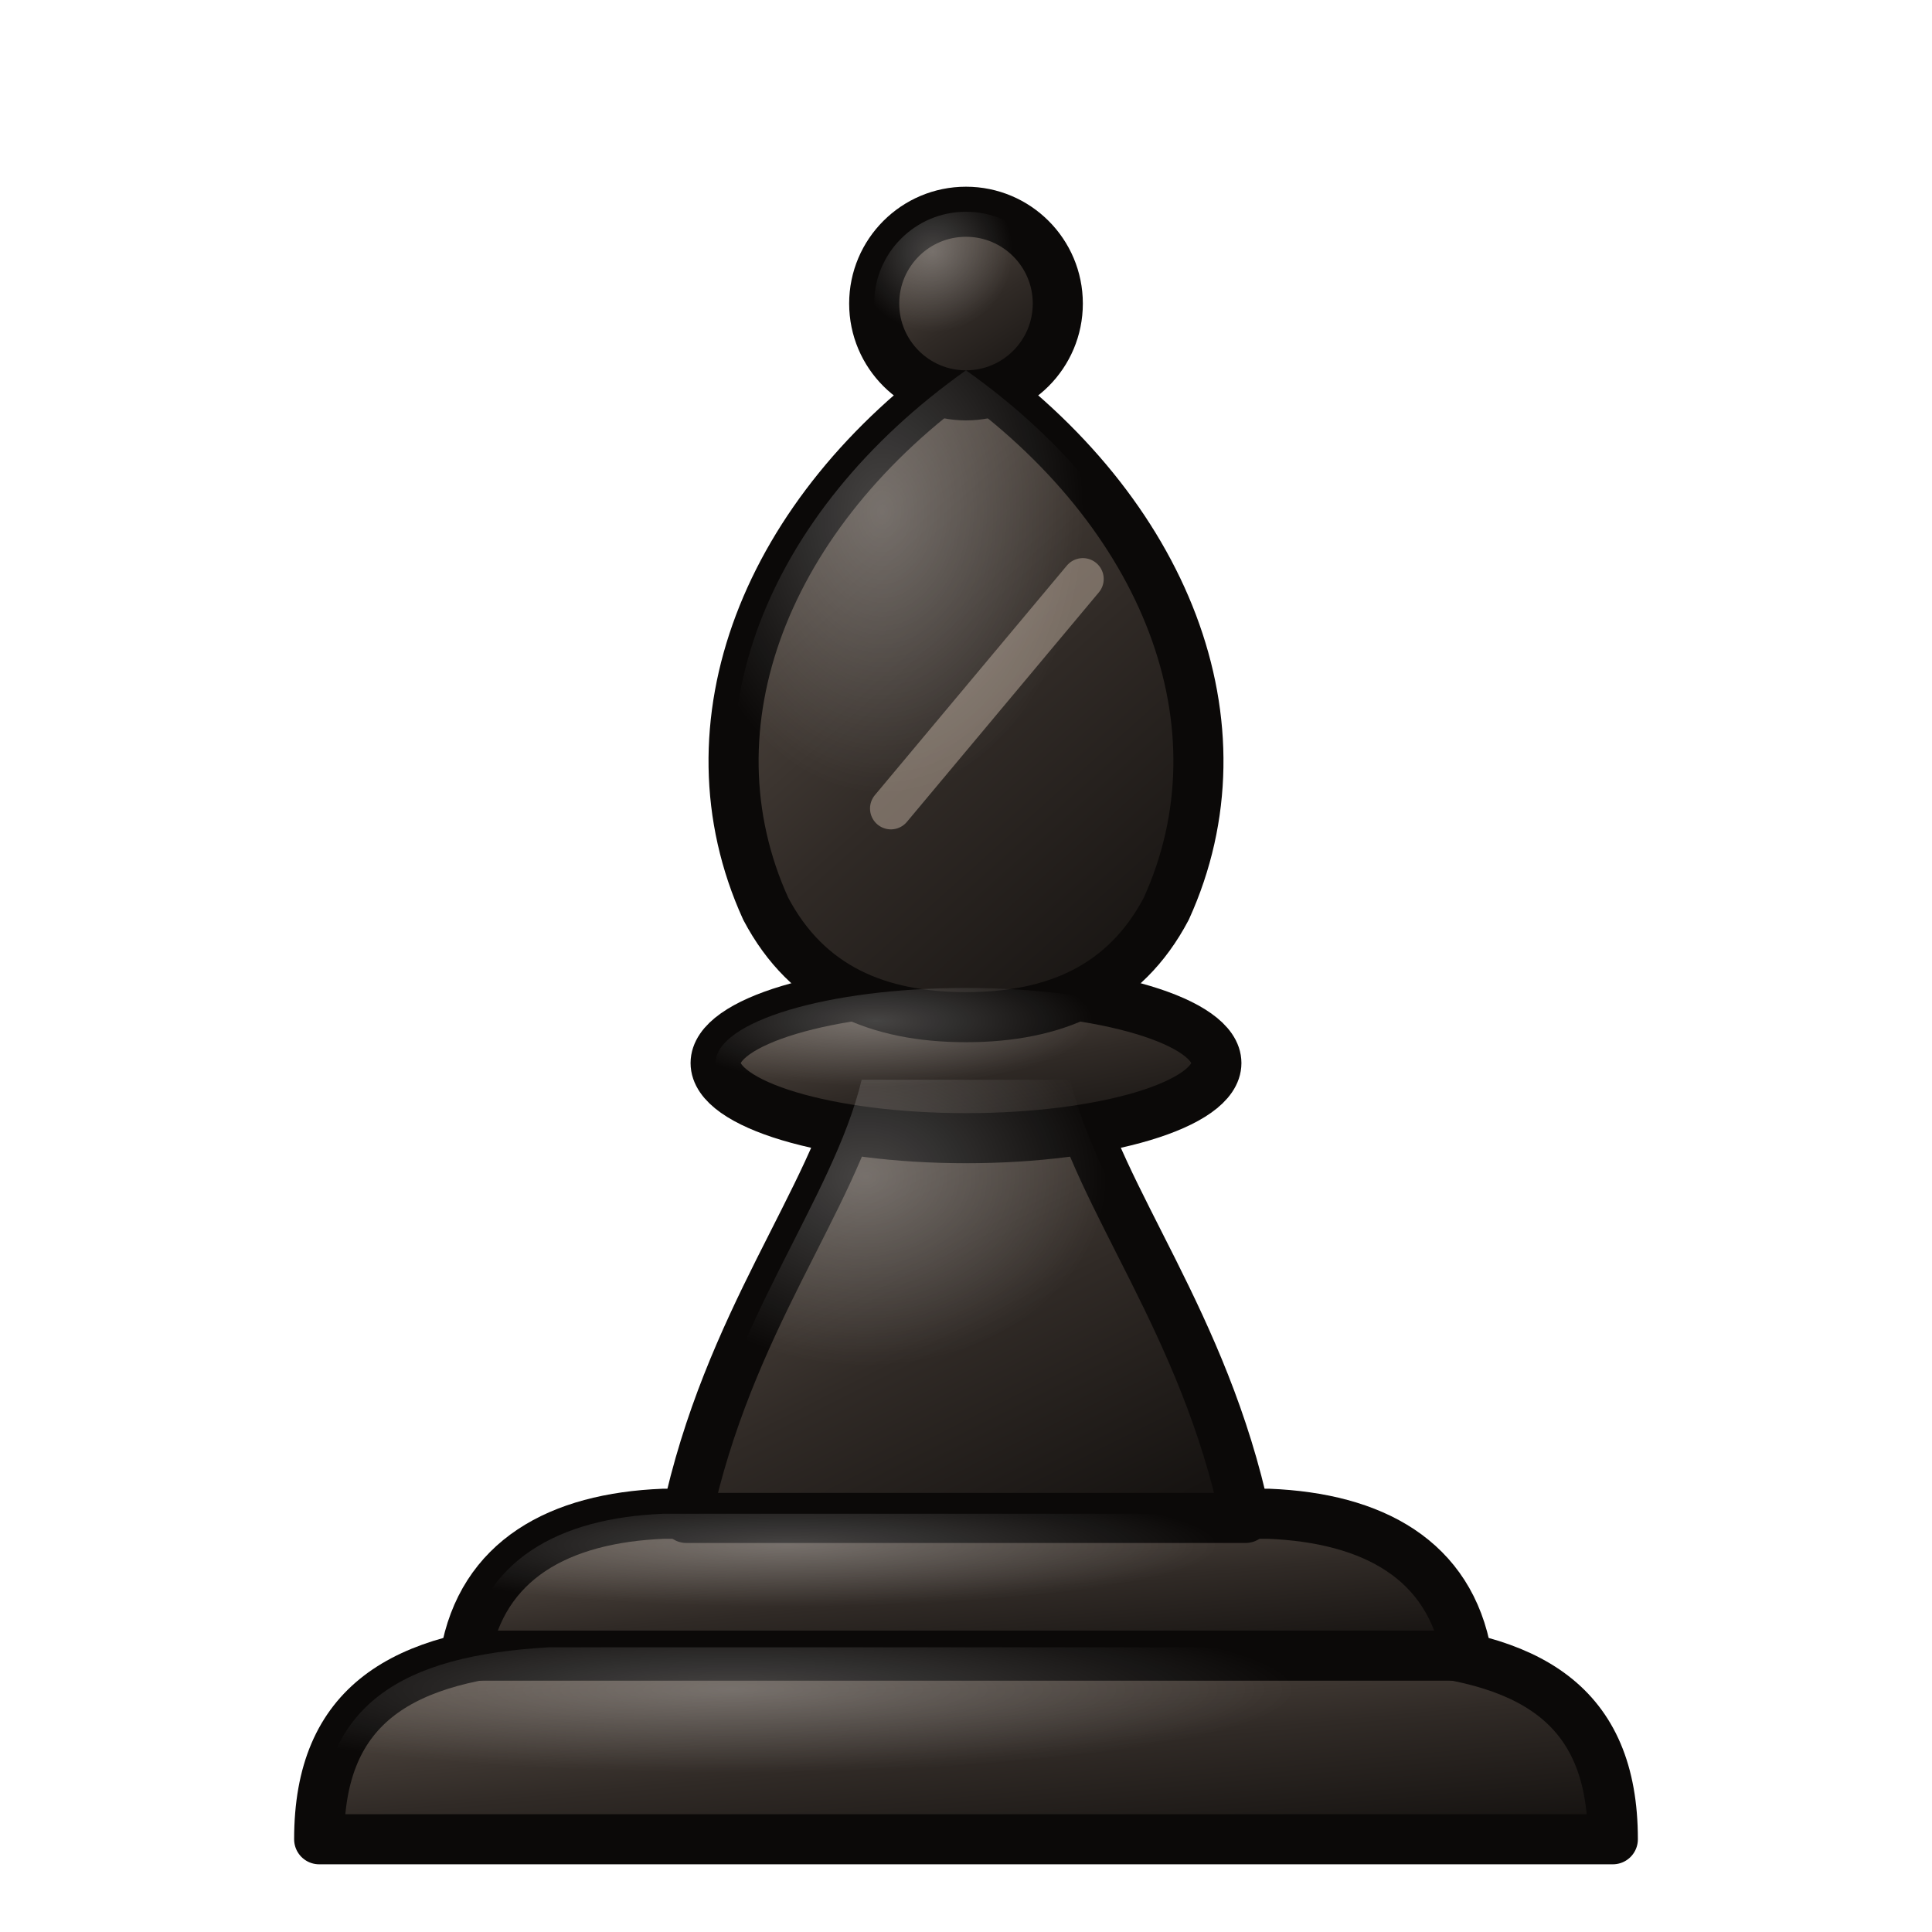
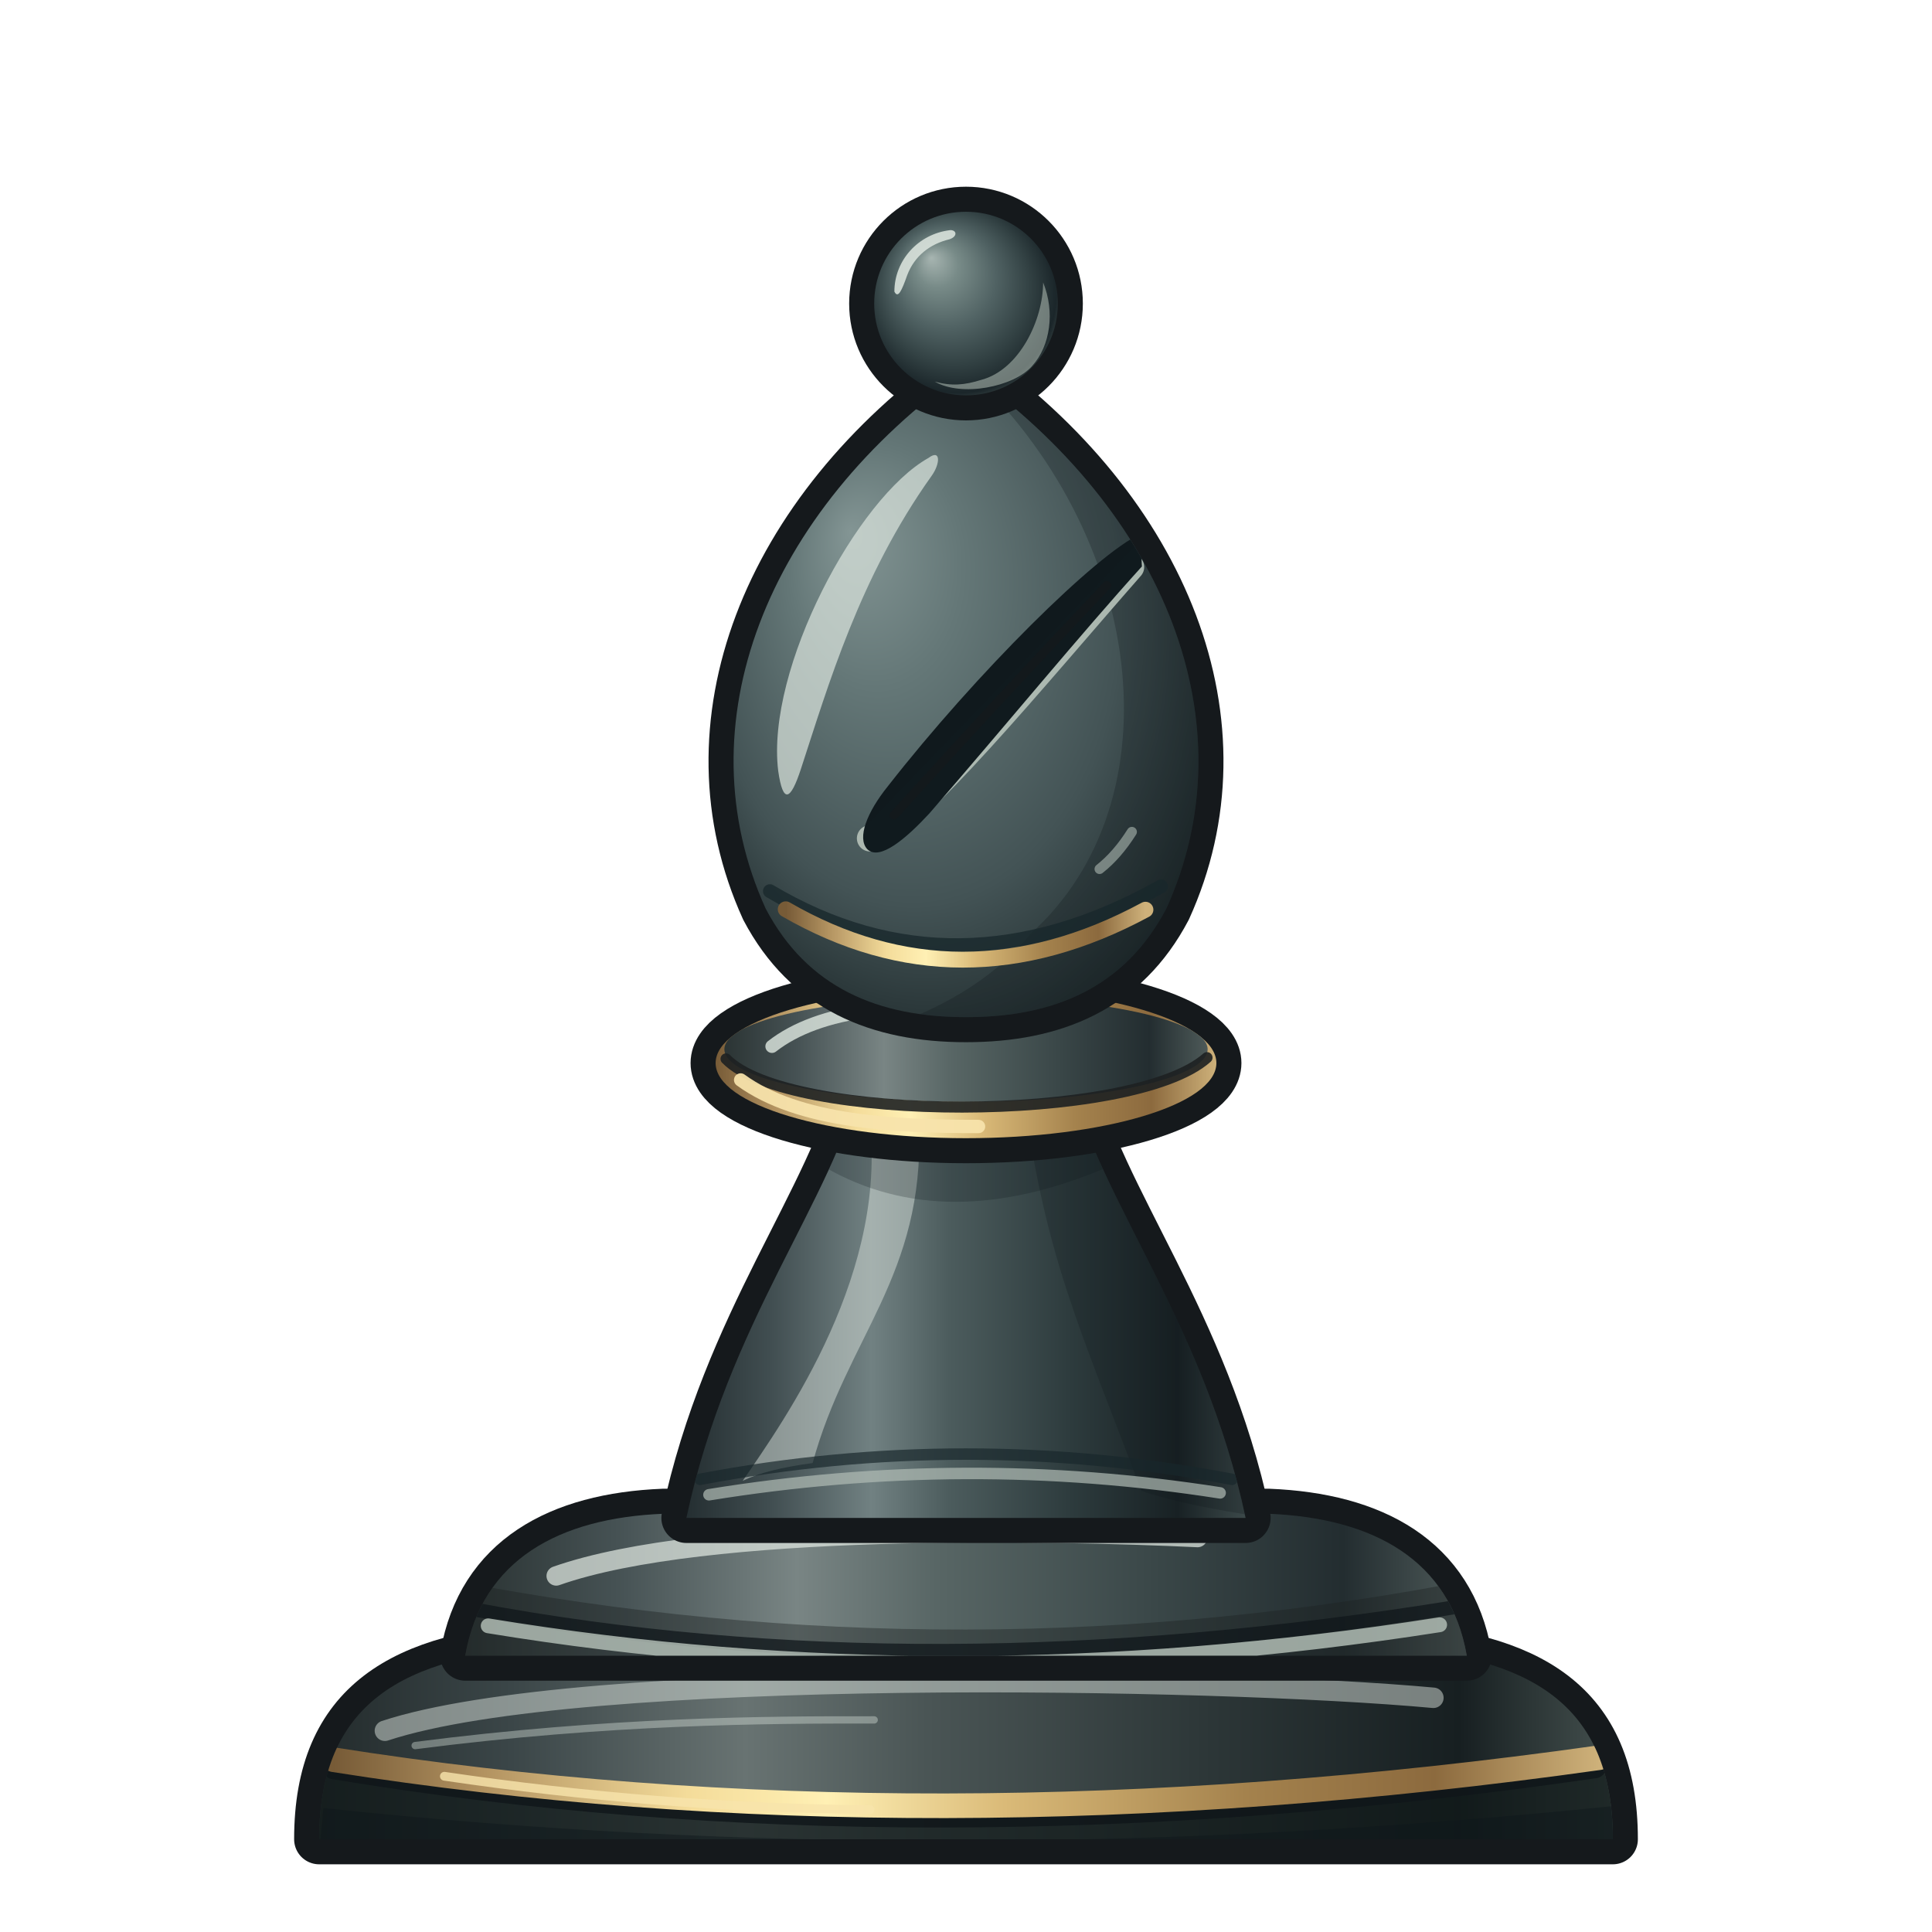
<svg xmlns="http://www.w3.org/2000/svg" viewBox="0 0 100 100">
  <defs>
-     <linearGradient id="p-body" x1="0.18" y1="0" x2="0.82" y2="1">
-       <stop offset="0" stop-color="#5E544C" />
-       <stop offset="0.55" stop-color="#302A26" />
-       <stop offset="1" stop-color="#161311" />
+     <linearGradient id="bb-lathe" x1="0%" y1="0%" x2="100%" y2="0%">
+       <stop offset="0" stop-color="#252F32" />
+       <stop offset="0.15" stop-color="#414E51" />
+       <stop offset="0.33" stop-color="#718182" />
+       <stop offset="0.47" stop-color="#4C5C5D" />
+       <stop offset="0.69" stop-color="#2D3B3D" />
+       <stop offset="0.88" stop-color="#182124" />
+       <stop offset="1" stop-color="#3B4849" />
    </linearGradient>
-     <radialGradient id="p-gloss" cx="0.32" cy="0.22" r="0.62">
-       <stop offset="0" stop-color="#FFFFFF" stop-opacity="0.24" />
-       <stop offset="0.7" stop-color="#FFFFFF" stop-opacity="0" />
+     <linearGradient id="bb-foot" x1="0%" y1="0%" x2="100%" y2="0%">
+       <stop offset="0" stop-color="#232B2C" />
+       <stop offset="0.15" stop-color="#3B4648" />
+       <stop offset="0.33" stop-color="#687372" />
+       <stop offset="0.47" stop-color="#4A5555" />
+       <stop offset="0.69" stop-color="#2C3637" />
+       <stop offset="0.88" stop-color="#171F21" />
+       <stop offset="1" stop-color="#45514F" />
+     </linearGradient>
+     <linearGradient id="bb-surface" x1="0%" y1="0%" x2="100%" y2="0%">
+       <stop offset="0" stop-color="#2B3434" />
+       <stop offset="0.15" stop-color="#465254" />
+       <stop offset="0.33" stop-color="#798584" />
+       <stop offset="0.47" stop-color="#586665" />
+       <stop offset="0.69" stop-color="#3A4748" />
+       <stop offset="0.88" stop-color="#232D30" />
+       <stop offset="1" stop-color="#4D5958" />
+     </linearGradient>
+     <linearGradient id="bb-metal" x1="0%" y1="0%" x2="100%" y2="0%">
+       <stop offset="0" stop-color="#775B37" />
+       <stop offset="0.12" stop-color="#B39361" />
+       <stop offset="0.28" stop-color="#F4DC9A" />
+       <stop offset="0.39" stop-color="#FFF0B4" />
+       <stop offset="0.53" stop-color="#DABA78" />
+       <stop offset="0.72" stop-color="#A4824D" />
+       <stop offset="0.87" stop-color="#8C6A3E" />
+       <stop offset="1" stop-color="#CEB17A" />
+     </linearGradient>
+     <linearGradient id="bb-recess" x1="5%" y1="0%" x2="96%" y2="100%">
+       <stop offset="0" stop-color="#0F161A" />
+       <stop offset="0.55" stop-color="#101A1E" />
+       <stop offset="1" stop-color="#10191D" />
+     </linearGradient>
+     <radialGradient id="bb-orb" cx=".47" cy=".47" r=".58" fx=".31" fy=".25">
+       <stop offset="0" stop-color="#A7B5B1" />
+       <stop offset="0.2" stop-color="#788B88" />
+       <stop offset="0.48" stop-color="#506263" />
+       <stop offset="0.73" stop-color="#324143" />
+       <stop offset="0.92" stop-color="#1B262A" />
+       <stop offset="1" stop-color="#3C4948" />
    </radialGradient>
+     <radialGradient id="bb-carve" cx=".47" cy=".46" r=".72" fx=".25" fy=".25">
+       <stop offset="0" stop-color="#839594" />
+       <stop offset="0.26" stop-color="#647777" />
+       <stop offset="0.62" stop-color="#435355" />
+       <stop offset="0.89" stop-color="#1E292B" />
+       <stop offset="1" stop-color="#4D5B5C" />
+     </radialGradient>
+     <clipPath id="bb-carving-0">
+       <path d="M19 92 C19 85.5 23 83.2 30 82.8 L70 82.8 C77 83.2 81 85.5 81 92 Z" />
+     </clipPath>
+     <clipPath id="bb-carving-1">
+       <path d="M26 83.2 C26.8 78.6 30.5 76.6 35.5 76.4 L64.5 76.4 C69.5 76.6 73.2 78.6 74 83.2 Z" />
+     </clipPath>
+     <clipPath id="bb-carving-2">
+       <path d="M36.6 76.6 C38.6 67.2 43.6 61.4 45 55.6 L55 55.6 C56.4 61.4 61.4 67.2 63.4 76.6 Z" />
+     </clipPath>
+     <clipPath id="bb-carving-3">
+       <ellipse cx="50" cy="54.8" rx="12" ry="3.6" />
+     </clipPath>
+     <clipPath id="bb-carving-4">
+       <path d="M50 21.6 C59.6 28.4 63.6 38.6 59.6 47.4 C57.6 51.2 54.2 52.6 50 52.6 C45.8 52.6 42.4 51.2 40.4 47.4 C36.4 38.6 40.4 28.4 50 21.6 Z" />
+     </clipPath>
+     <clipPath id="bb-carving-5">
+       <circle cx="50" cy="18.4" r="4.4" />
+     </clipPath>
  </defs>
-   <g transform="translate(50 52) scale(1.08) translate(-50 -52)">
-     <path d="M19 92 C19 85.5 23 83.2 30 82.8 L70 82.8 C77 83.2 81 85.5 81 92 Z" fill="url(#p-body)" stroke="#0B0908" stroke-width="2.4" stroke-linejoin="round" stroke-linecap="round" />
-     <path d="M26 83.2 C26.8 78.6 30.5 76.6 35.5 76.4 L64.5 76.4 C69.5 76.6 73.2 78.6 74 83.2 Z" fill="url(#p-body)" stroke="#0B0908" stroke-width="2.4" stroke-linejoin="round" stroke-linecap="round" />
-     <path d="M36.6 76.6 C38.6 67.2 43.6 61.4 45 55.6 L55 55.6 C56.4 61.4 61.4 67.2 63.4 76.6 Z" fill="url(#p-body)" stroke="#0B0908" stroke-width="2.4" stroke-linejoin="round" stroke-linecap="round" />
-     <ellipse cx="50" cy="54.8" rx="12" ry="3.6" fill="url(#p-body)" stroke="#0B0908" stroke-width="2.4" stroke-linejoin="round" stroke-linecap="round" />
-     <path d="M50 21.6 C59.6 28.4 63.6 38.6 59.6 47.4 C57.6 51.2 54.2 52.6 50 52.6 C45.8 52.6 42.4 51.2 40.4 47.4 C36.4 38.6 40.4 28.4 50 21.6 Z" fill="url(#p-body)" stroke="#0B0908" stroke-width="2.4" stroke-linejoin="round" stroke-linecap="round" />
-     <circle cx="50" cy="18.4" r="4.4" fill="url(#p-body)" stroke="#0B0908" stroke-width="2.4" stroke-linejoin="round" stroke-linecap="round" />
-     <path d="M55.6 31.6 L46.4 42.6" fill="none" stroke="#A89A8C" stroke-width="2" stroke-linecap="round" stroke-opacity="0.6" />
-     <path d="M19 92 C19 85.5 23 83.2 30 82.8 L70 82.8 C77 83.2 81 85.5 81 92 Z" fill="url(#p-gloss)" />
-     <path d="M26 83.2 C26.8 78.6 30.5 76.6 35.5 76.4 L64.5 76.4 C69.5 76.6 73.2 78.6 74 83.2 Z" fill="url(#p-gloss)" />
-     <path d="M36.6 76.6 C38.6 67.2 43.6 61.4 45 55.6 L55 55.6 C56.4 61.4 61.4 67.2 63.4 76.6 Z" fill="url(#p-gloss)" />
-     <ellipse cx="50" cy="54.8" rx="12" ry="3.6" fill="url(#p-gloss)" />
-     <path d="M50 21.6 C59.6 28.4 63.6 38.6 59.6 47.4 C57.6 51.2 54.2 52.6 50 52.6 C45.8 52.6 42.4 51.2 40.4 47.4 C36.4 38.6 40.4 28.4 50 21.6 Z" fill="url(#p-gloss)" />
-     <circle cx="50" cy="18.4" r="4.4" fill="url(#p-gloss)" />
+   <g transform="translate(50 52) scale(1.08) translate(-50 -52)" stroke-linecap="round" stroke-linejoin="round">
+     <path d="M19 92 C19 85.5 23 83.2 30 82.8 L70 82.8 C77 83.2 81 85.5 81 92 Z" fill="url(#bb-foot)" stroke="#15191C" stroke-width="2.4" stroke-linejoin="round" stroke-linecap="round" paint-order="stroke fill" />
+     <g clip-path="url(#bb-carving-0)">
+       <path d="M18.6 88.2 Q47.6 93.4 81.2 88.1 V93 H18.6Z" fill="#101919" fill-opacity="0.7" />
+       <path d="M19.2 90.5 Q49 93.7 81.1 90.4 V92.7 H19Z" fill="#0F161A" fill-opacity="0.46" />
+       <path d="M19.7 88.6 Q47.8 93.25 80.15 88.55" fill="none" stroke="#0F161A" stroke-width="1.05" stroke-opacity="0.8" />
+       <path d="M19.7 88.19 Q48 92.65 80.35 88.09" fill="none" stroke="url(#bb-metal)" stroke-width="1.18" />
+       <path d="M25 88.98 Q35.2 90.49 45.4 90.58" fill="none" stroke="#F8E4AC" stroke-width="0.42" stroke-opacity="0.81" />
+       <path d="M22.15 86.8 C31.5 83.71 62.1 84.27 72.4 85.22" fill="none" stroke="#DAE3DC" stroke-width="0.98" stroke-opacity="0.5" />
+       <path d="M23.6 87.51 C32.9 86.31 40.4 86.27 45.6 86.28" fill="none" stroke="#DAE3DC" stroke-width="0.35" stroke-opacity="0.4" />
+     </g>
+     <path d="M26 83.2 C26.8 78.6 30.5 76.6 35.5 76.4 L64.5 76.4 C69.5 76.6 73.2 78.6 74 83.2 Z" fill="url(#bb-surface)" stroke="#15191C" stroke-width="2.4" stroke-linejoin="round" stroke-linecap="round" paint-order="stroke fill" />
+     <g clip-path="url(#bb-carving-1)">
+       <path d="M25.4 79.6 Q50 84.35 74.6 79.5 L75 83.6 H25Z" fill="#1D2122" fill-opacity="0.4" />
+       <path d="M26.5 81 Q48 85.02 73.6 80.85" fill="none" stroke="#0F161A" stroke-width="0.67" stroke-opacity="0.74" />
+       <path d="M27.1 81.77 Q49.2 85.4 72.7 81.72" fill="none" stroke="#B1BDB5" stroke-width="0.71" stroke-opacity="0.84" />
+       <path d="M30.36 79.38 C37.5 76.86 54.14 77.21 61.1 77.54" fill="none" stroke="#DAE3DC" stroke-width="0.93" stroke-opacity="0.75" />
+     </g>
+     <path d="M36.6 76.6 C38.6 67.2 43.6 61.4 45 55.6 L55 55.6 C56.4 61.4 61.4 67.2 63.4 76.6 Z" fill="url(#bb-lathe)" stroke="#15191C" stroke-width="2.4" stroke-linejoin="round" stroke-linecap="round" paint-order="stroke fill" />
+     <g clip-path="url(#bb-carving-2)">
+       <path d="M55 55.6 L60 61.6 L64.5 76.6 Q60.4 76.0 58.4 75.3 C55.4 67.3 53.75 64.1 52.65 55.6Z" fill="#10191D" fill-opacity="0.26" />
+       <path d="M45.32 57.1 C46.45 64.7 41.3 71.9 39.3 74.82 Q40.45 74.26 42.65 73.97 C44.3 67.92 48 65 47.75 57.85Z" fill="#DAE3DC" fill-opacity="0.49" />
+       <path d="M43.25 55.6 H56.75 V59.8 Q49 63.1 43.25 59.8Z" fill="#0F161A" fill-opacity="0.23" />
+       <path d="M37.25 74.75 Q50 72.33 62.75 74.75" fill="none" stroke="#18272B" stroke-width="0.55" stroke-opacity="0.68" />
+       <path d="M37.68 75.49 Q50 73.49 62.18 75.4" fill="none" stroke="#B1BDB5" stroke-width="0.55" stroke-opacity="0.7" />
+     </g>
+     <ellipse cx="50" cy="54.8" rx="12" ry="3.6" fill="url(#bb-metal)" stroke="#15191C" stroke-width="2.4" stroke-linejoin="round" stroke-linecap="round" paint-order="stroke fill" />
+     <g clip-path="url(#bb-carving-3)">
+       <ellipse cx="50" cy="54.14" rx="11.58" ry="2.52" fill="url(#bb-surface)" />
+       <path d="M38.5 54.6 C41.5 57.68 58 57.7 61.55 54.54" fill="none" stroke="#1D2122" stroke-width="0.53" stroke-opacity="0.9" />
+       <path d="M39.2 55.61 C42 57.65 46.6 57.84 50.6 57.84" fill="none" stroke="#F8E4AC" stroke-width="0.64" stroke-opacity="0.93" />
+       <path d="M40.7 54 Q44.1 51.35 52.7 52.45" fill="none" stroke="#DAE3DC" stroke-width="0.63" stroke-opacity="0.83" />
+     </g>
+     <path d="M50 21.6 C59.6 28.4 63.6 38.6 59.6 47.4 C57.6 51.2 54.2 52.6 50 52.6 C45.8 52.6 42.4 51.2 40.4 47.4 C36.4 38.6 40.4 28.4 50 21.6 Z" fill="url(#bb-carve)" stroke="#15191C" stroke-width="2.4" stroke-linejoin="round" stroke-linecap="round" paint-order="stroke fill" />
+     <g clip-path="url(#bb-carving-4)">
+       <path d="M50 21.5 C58.6 29.4 60.2 42.2 53.1 48.6 Q51.15 51 47.7 52.5 C57.5 54.3 65 46.5 62.3 36.3 Q58.7 26 50 21.5Z" fill="#10191D" fill-opacity="0.27" />
+       <path d="M41.0 40.8 C40.4 35.9 44.8 27.7 48.2 25.8 C48.8 25.35 48.77 26.08 48.35 26.66 C44.9 31.5 43.4 36.7 42.09 40.7 C41.59 42.23 41.23 42.4 41.0 40.8Z" fill="#DAE3DC" fill-opacity="0.72" />
+       <path d="M40.6 46.56 Q49.5 51.85 59.35 46.33" fill="none" stroke="#18272B" stroke-width="0.66" stroke-opacity="0.77" />
+       <path d="M41.36 47.43 Q49.7 52.25 58.6 47.45" fill="none" stroke="url(#bb-metal)" stroke-width="0.76" />
+       <path d="M45.4 44.03 C47.4 43.5 53.38 36.19 57.91 31.03" fill="none" stroke="#B1BDB5" stroke-width="1.26" stroke-opacity="0.95" />
+       <path d="M58.35 29.45 C56.26 30.40 50.5 36.10 46.25 41.54 C45.25 42.78 44.77 44.02 45.27 44.55 C45.86 45.13 47.14 44.03 48.25 42.83 C51.95 38.56 55.53 34.2 58.43 31.0Z" fill="url(#bb-recess)" />
+       <path d="M46.55 42.92 Q51.5 37.45 56.75 31.91" fill="none" stroke="#15191C" stroke-width="0.42" stroke-opacity="0.71" />
+       <path d="M56.4 45.5 Q57.25 44.83 57.95 43.72" fill="none" stroke="#B1BDB5" stroke-width="0.48" stroke-opacity="0.59" />
+     </g>
+     <circle cx="50" cy="18.4" r="4.4" fill="url(#bb-orb)" stroke="#15191C" stroke-width="2.4" stroke-linejoin="round" stroke-linecap="round" paint-order="stroke fill" />
+     <g clip-path="url(#bb-carving-5)">
+       <g transform="translate(50 18.4) scale(4.4)">
+         <path d="M.84-.23 C.84.18.58.72.17.83 C-.02.89-.16.9-.34.85 C-.05 1.02.52.91.72.68 C.92.46.97.09.84-.23Z" fill="#B1BDB5" fill-opacity="0.56" />
+         <path d="M-.78-.13 C-.78-.47-.52-.76-.17-.80 C-.10-.80-.09-.73-.18-.70 C-.39-.65-.56-.52-.64-.31 C-.70-.14-.74-.05-.78-.13Z" fill="#DAE3DC" fill-opacity="0.89" />
+       </g>
+     </g>
  </g>
</svg>
